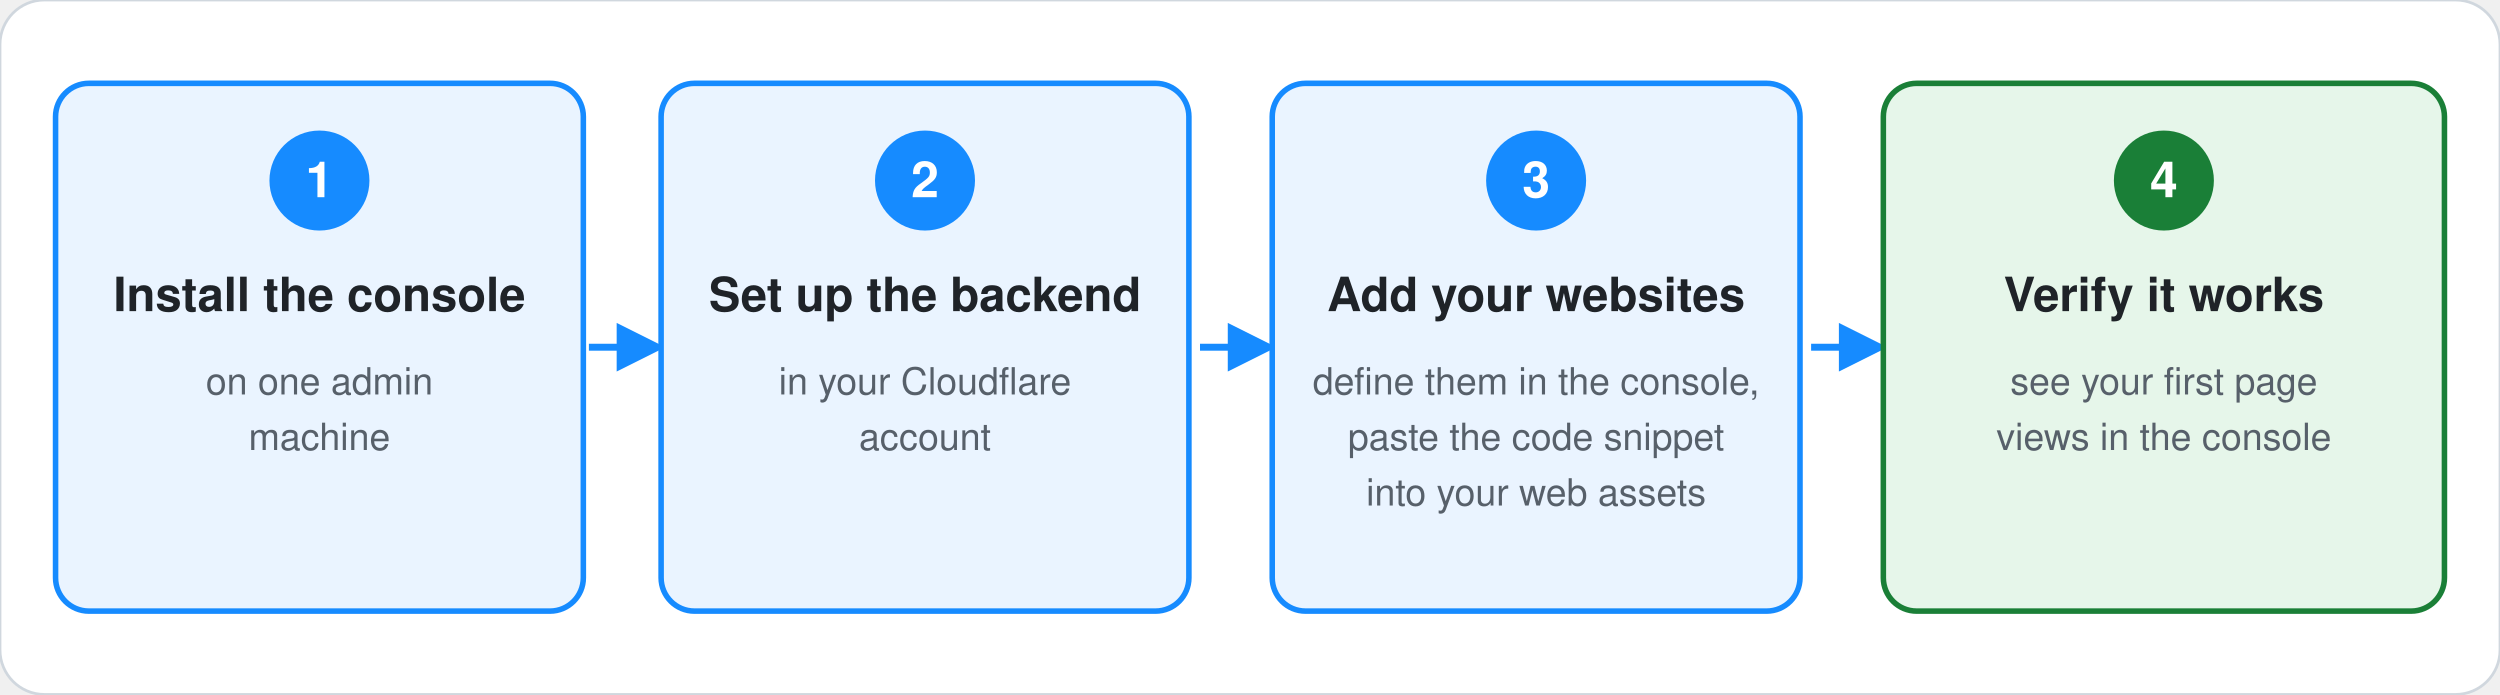
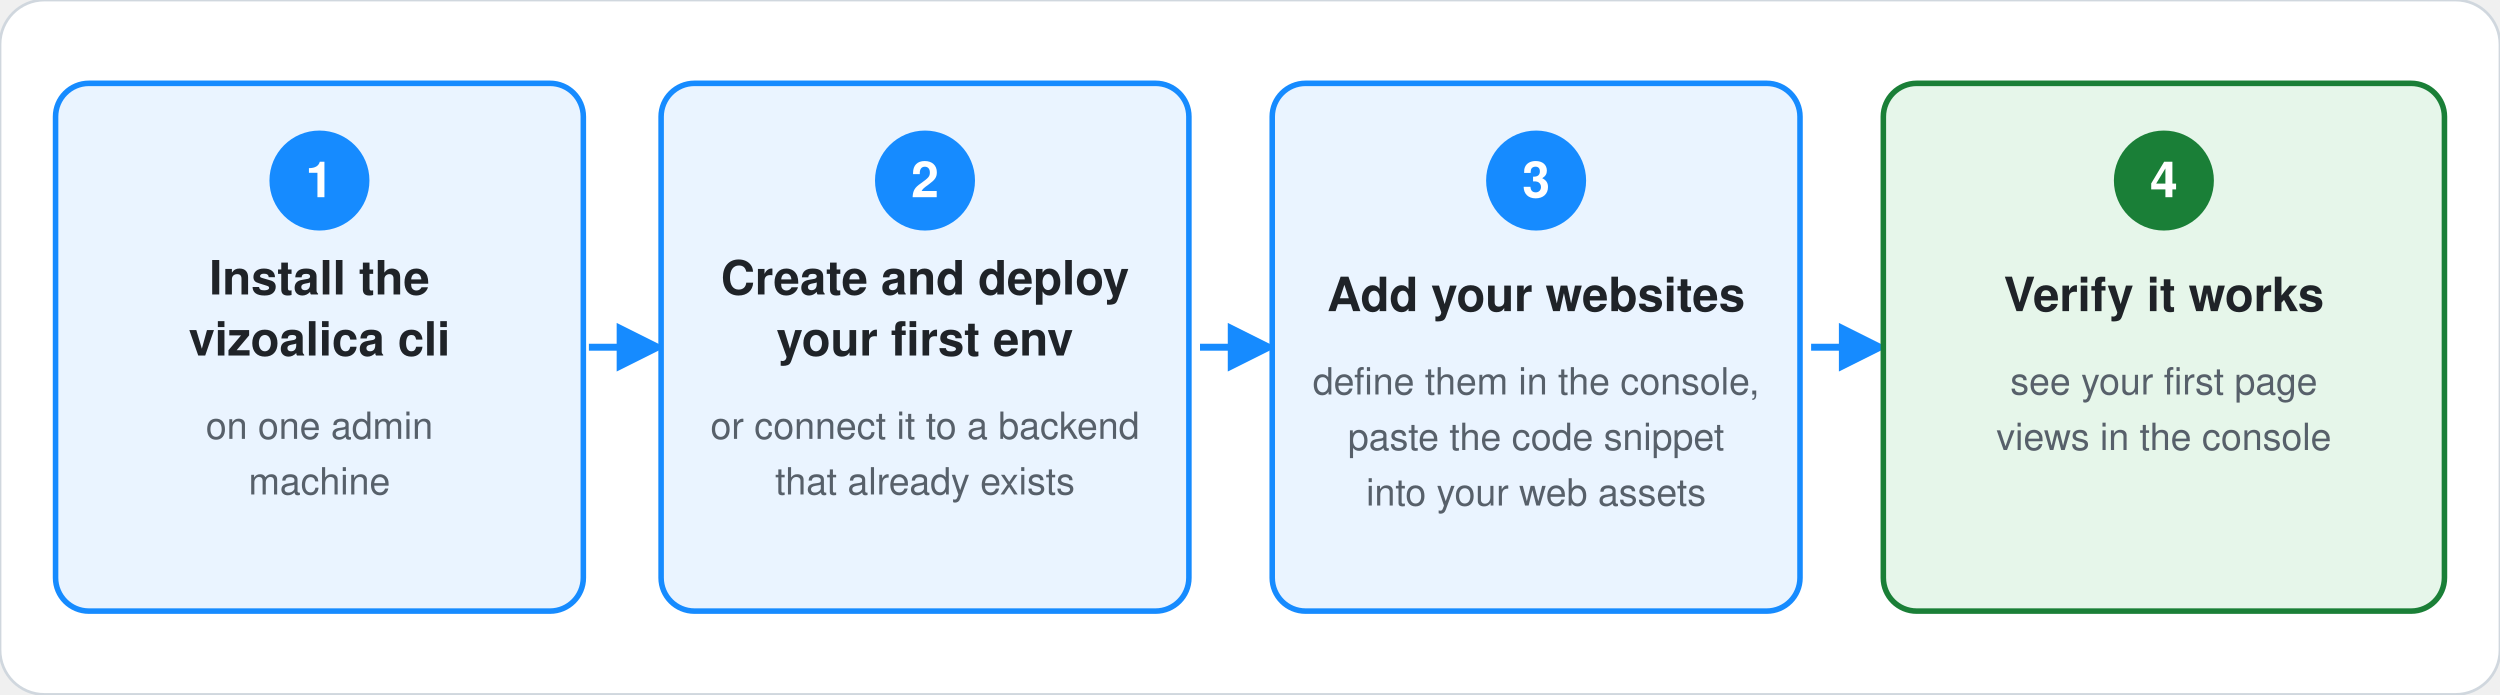
<svg xmlns="http://www.w3.org/2000/svg" viewBox="0 0 900 250" font-family="-apple-system,Segoe UI,Helvetica,Arial,sans-serif" role="img" aria-labelledby="t d">
  <defs>
    <marker id="a" viewBox="0 0 10 10" refX="8" refY="5" markerWidth="7" markerHeight="7" orient="auto">
      <path d="M0 0L10 5L0 10z" fill="#168bff" />
    </marker>
  </defs>
  <rect width="900" height="250" rx="16" fill="#ffffff" stroke="#d0d7de" />
  <g stroke="#168bff" stroke-width="2.5" fill="none" marker-end="url(#a)">
    <path d="M212 125H236" />
    <path d="M432 125H456" />
    <path d="M652 125H676" />
  </g>
  <g fill="#eaf4ff" stroke="#168bff" stroke-width="2">
    <rect x="20" y="30" width="190" height="190" rx="12" />
    <rect x="238" y="30" width="190" height="190" rx="12" />
    <rect x="458" y="30" width="190" height="190" rx="12" />
    <rect x="678" y="30" width="202" height="190" rx="12" fill="#e6f6ea" stroke="#1a7f37" />
  </g>
  <g fill="#168bff">
    <circle cx="115" cy="65" r="18" />
    <circle cx="333" cy="65" r="18" />
    <circle cx="553" cy="65" r="18" />
  </g>
  <circle cx="779" cy="65" r="18" fill="#1a7f37" />
  <g fill="#fff" font-size="18" font-weight="700" text-anchor="middle">
    <text x="115" y="71">1</text>
    <text x="333" y="71">2</text>
    <text x="553" y="71">3</text>
    <text x="779" y="71">4</text>
  </g>
  <g font-size="17" font-weight="700" fill="#1f2328" text-anchor="middle">
-     <text x="115" y="112">Install the console</text>
-     <text x="333" y="112">Set up the backend</text>
+     <text x="115" y="106">Install the</text>
+     <text x="115" y="128">vizoalica cli</text>
+     <text x="333" y="106">Create and deploy</text>
+     <text x="333" y="128">your first env</text>
    <text x="553" y="112">Add your websites</text>
    <text x="779" y="112">Verify it works</text>
  </g>
  <g font-size="13.5" fill="#57606a" text-anchor="middle">
-     <text x="115" y="142">on one admin</text>
-     <text x="115" y="162">machine</text>
-     <text x="333" y="142">in your Cloudflare</text>
-     <text x="333" y="162">account</text>
+     <text x="115" y="158">on one admin</text>
+     <text x="115" y="178">machine</text>
+     <text x="333" y="158">or connect it to a backend</text>
+     <text x="333" y="178">that already exists</text>
    <text x="553" y="142">define them in the console,</text>
    <text x="553" y="162">paste the code snippet</text>
    <text x="553" y="182">into your web assets</text>
    <text x="779" y="142">see your first page</text>
    <text x="779" y="162">views in the console</text>
  </g>
</svg>
